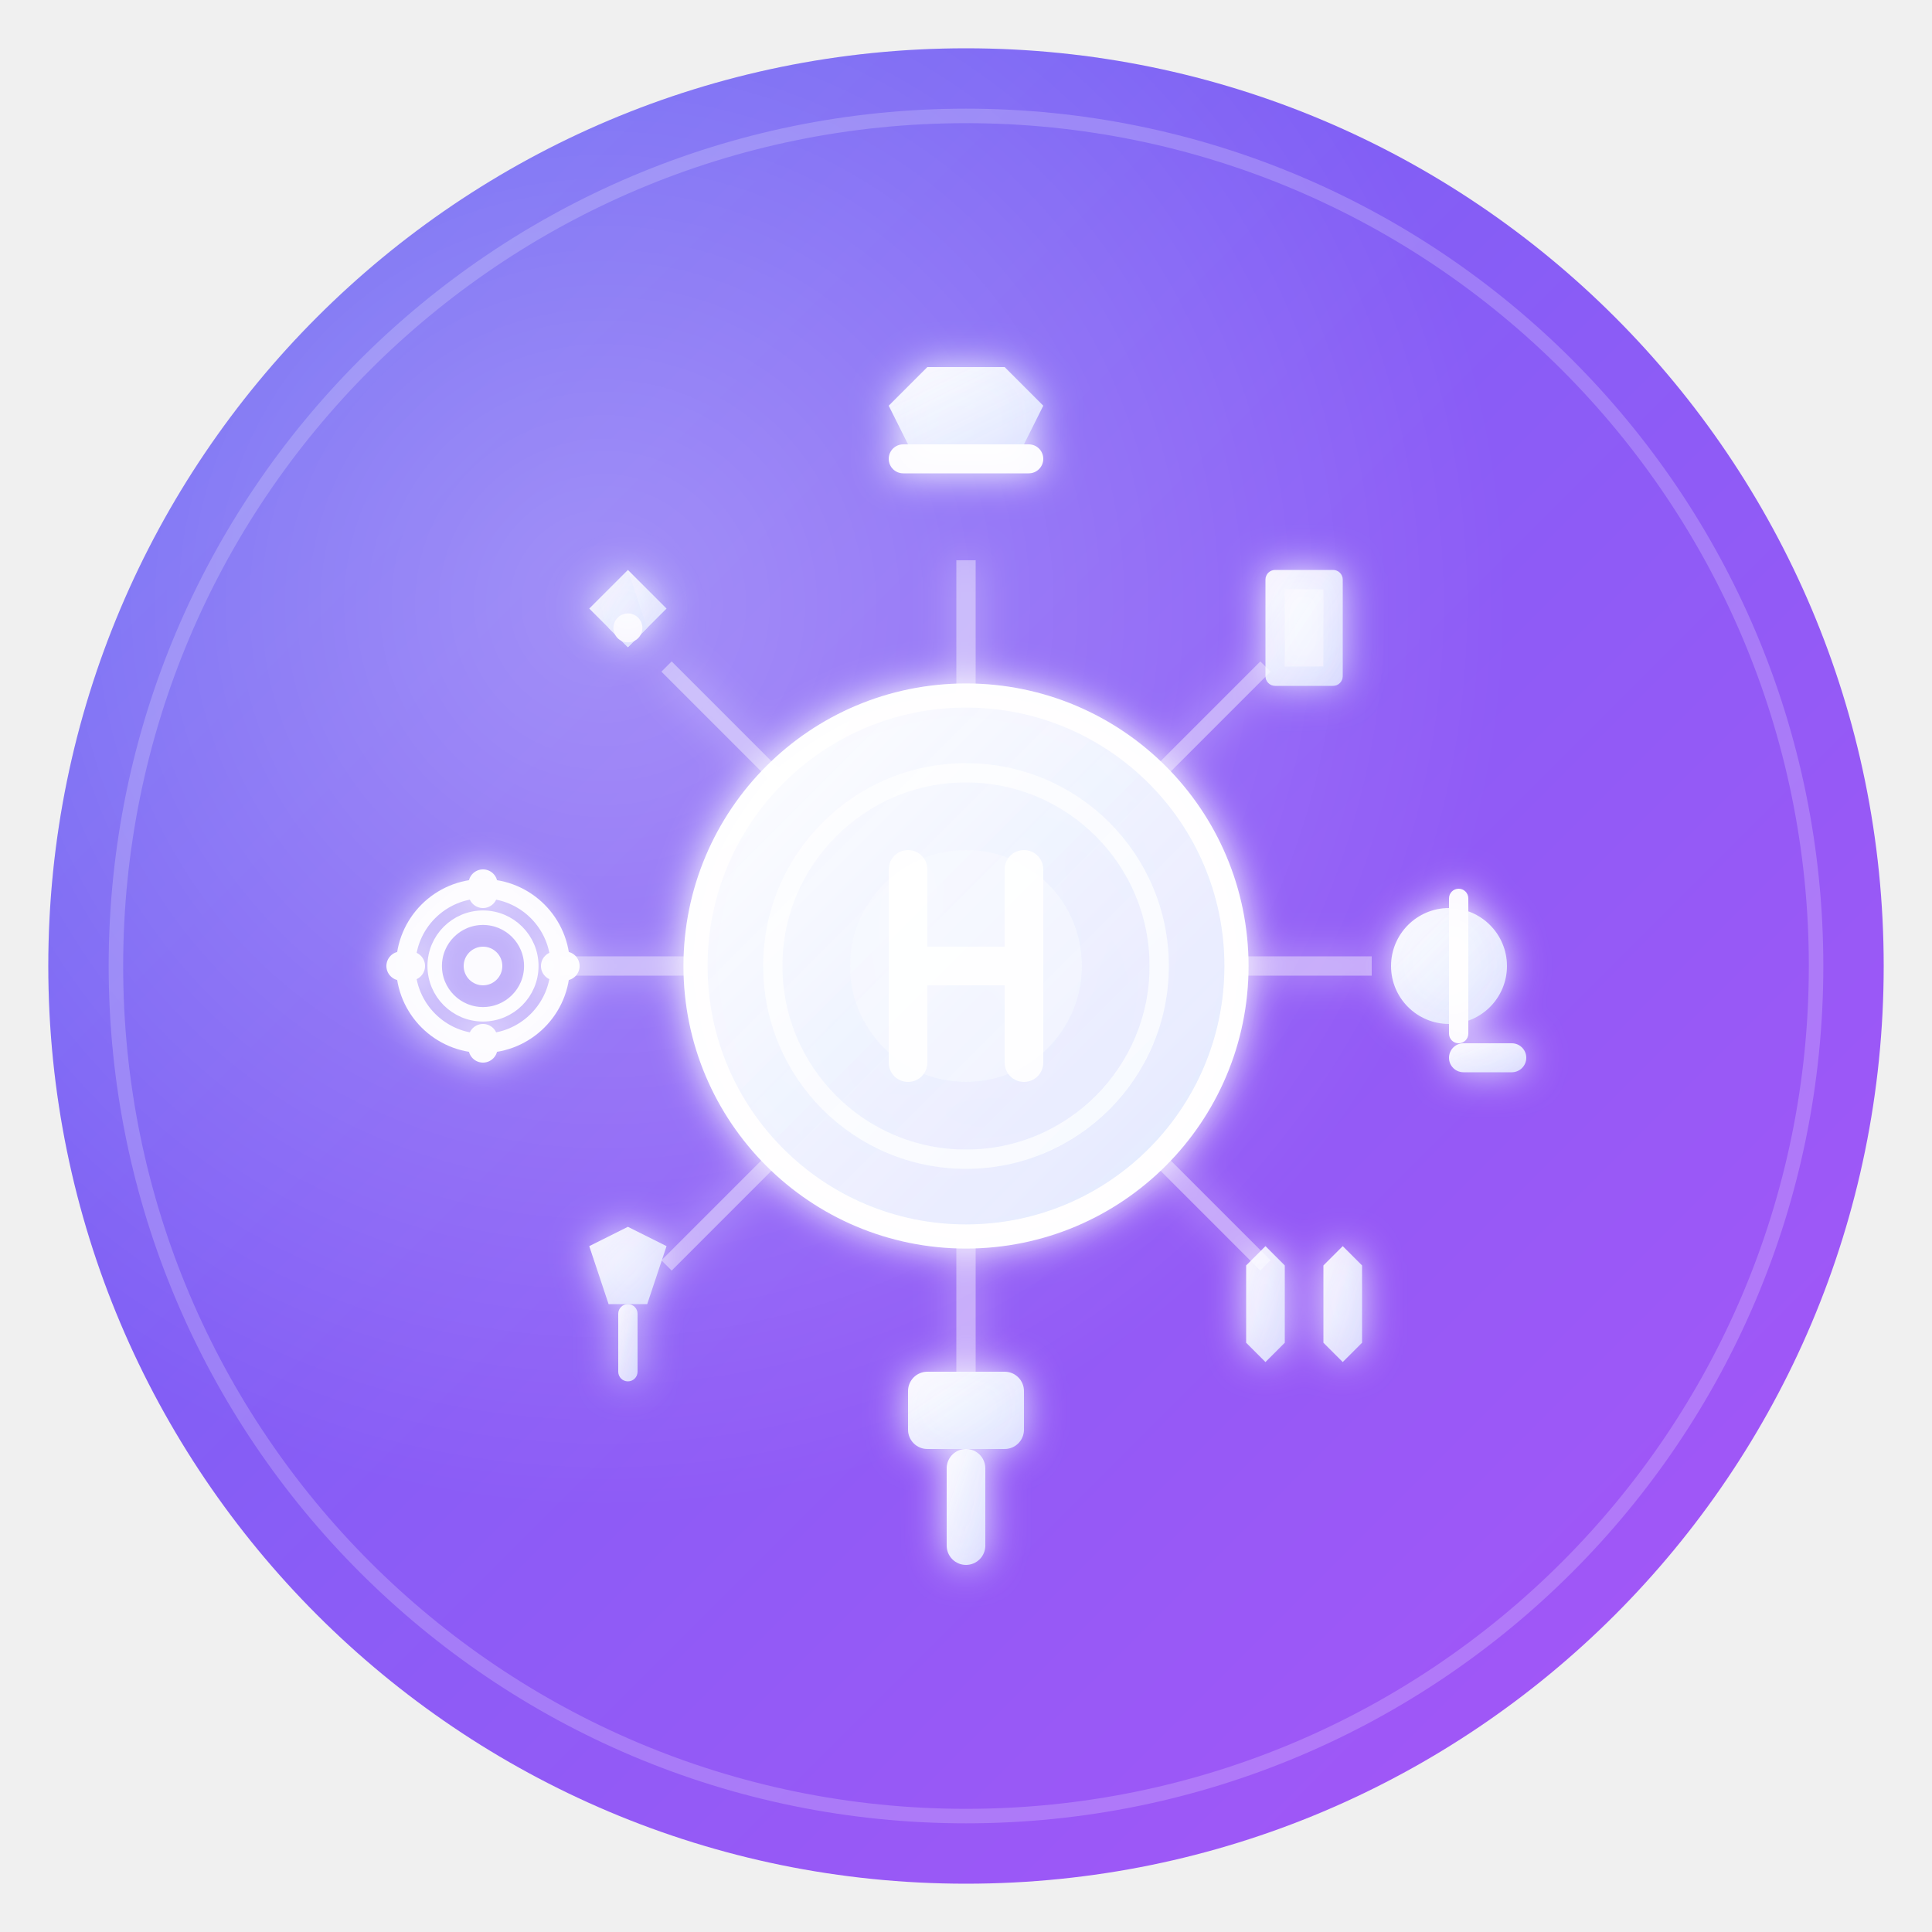
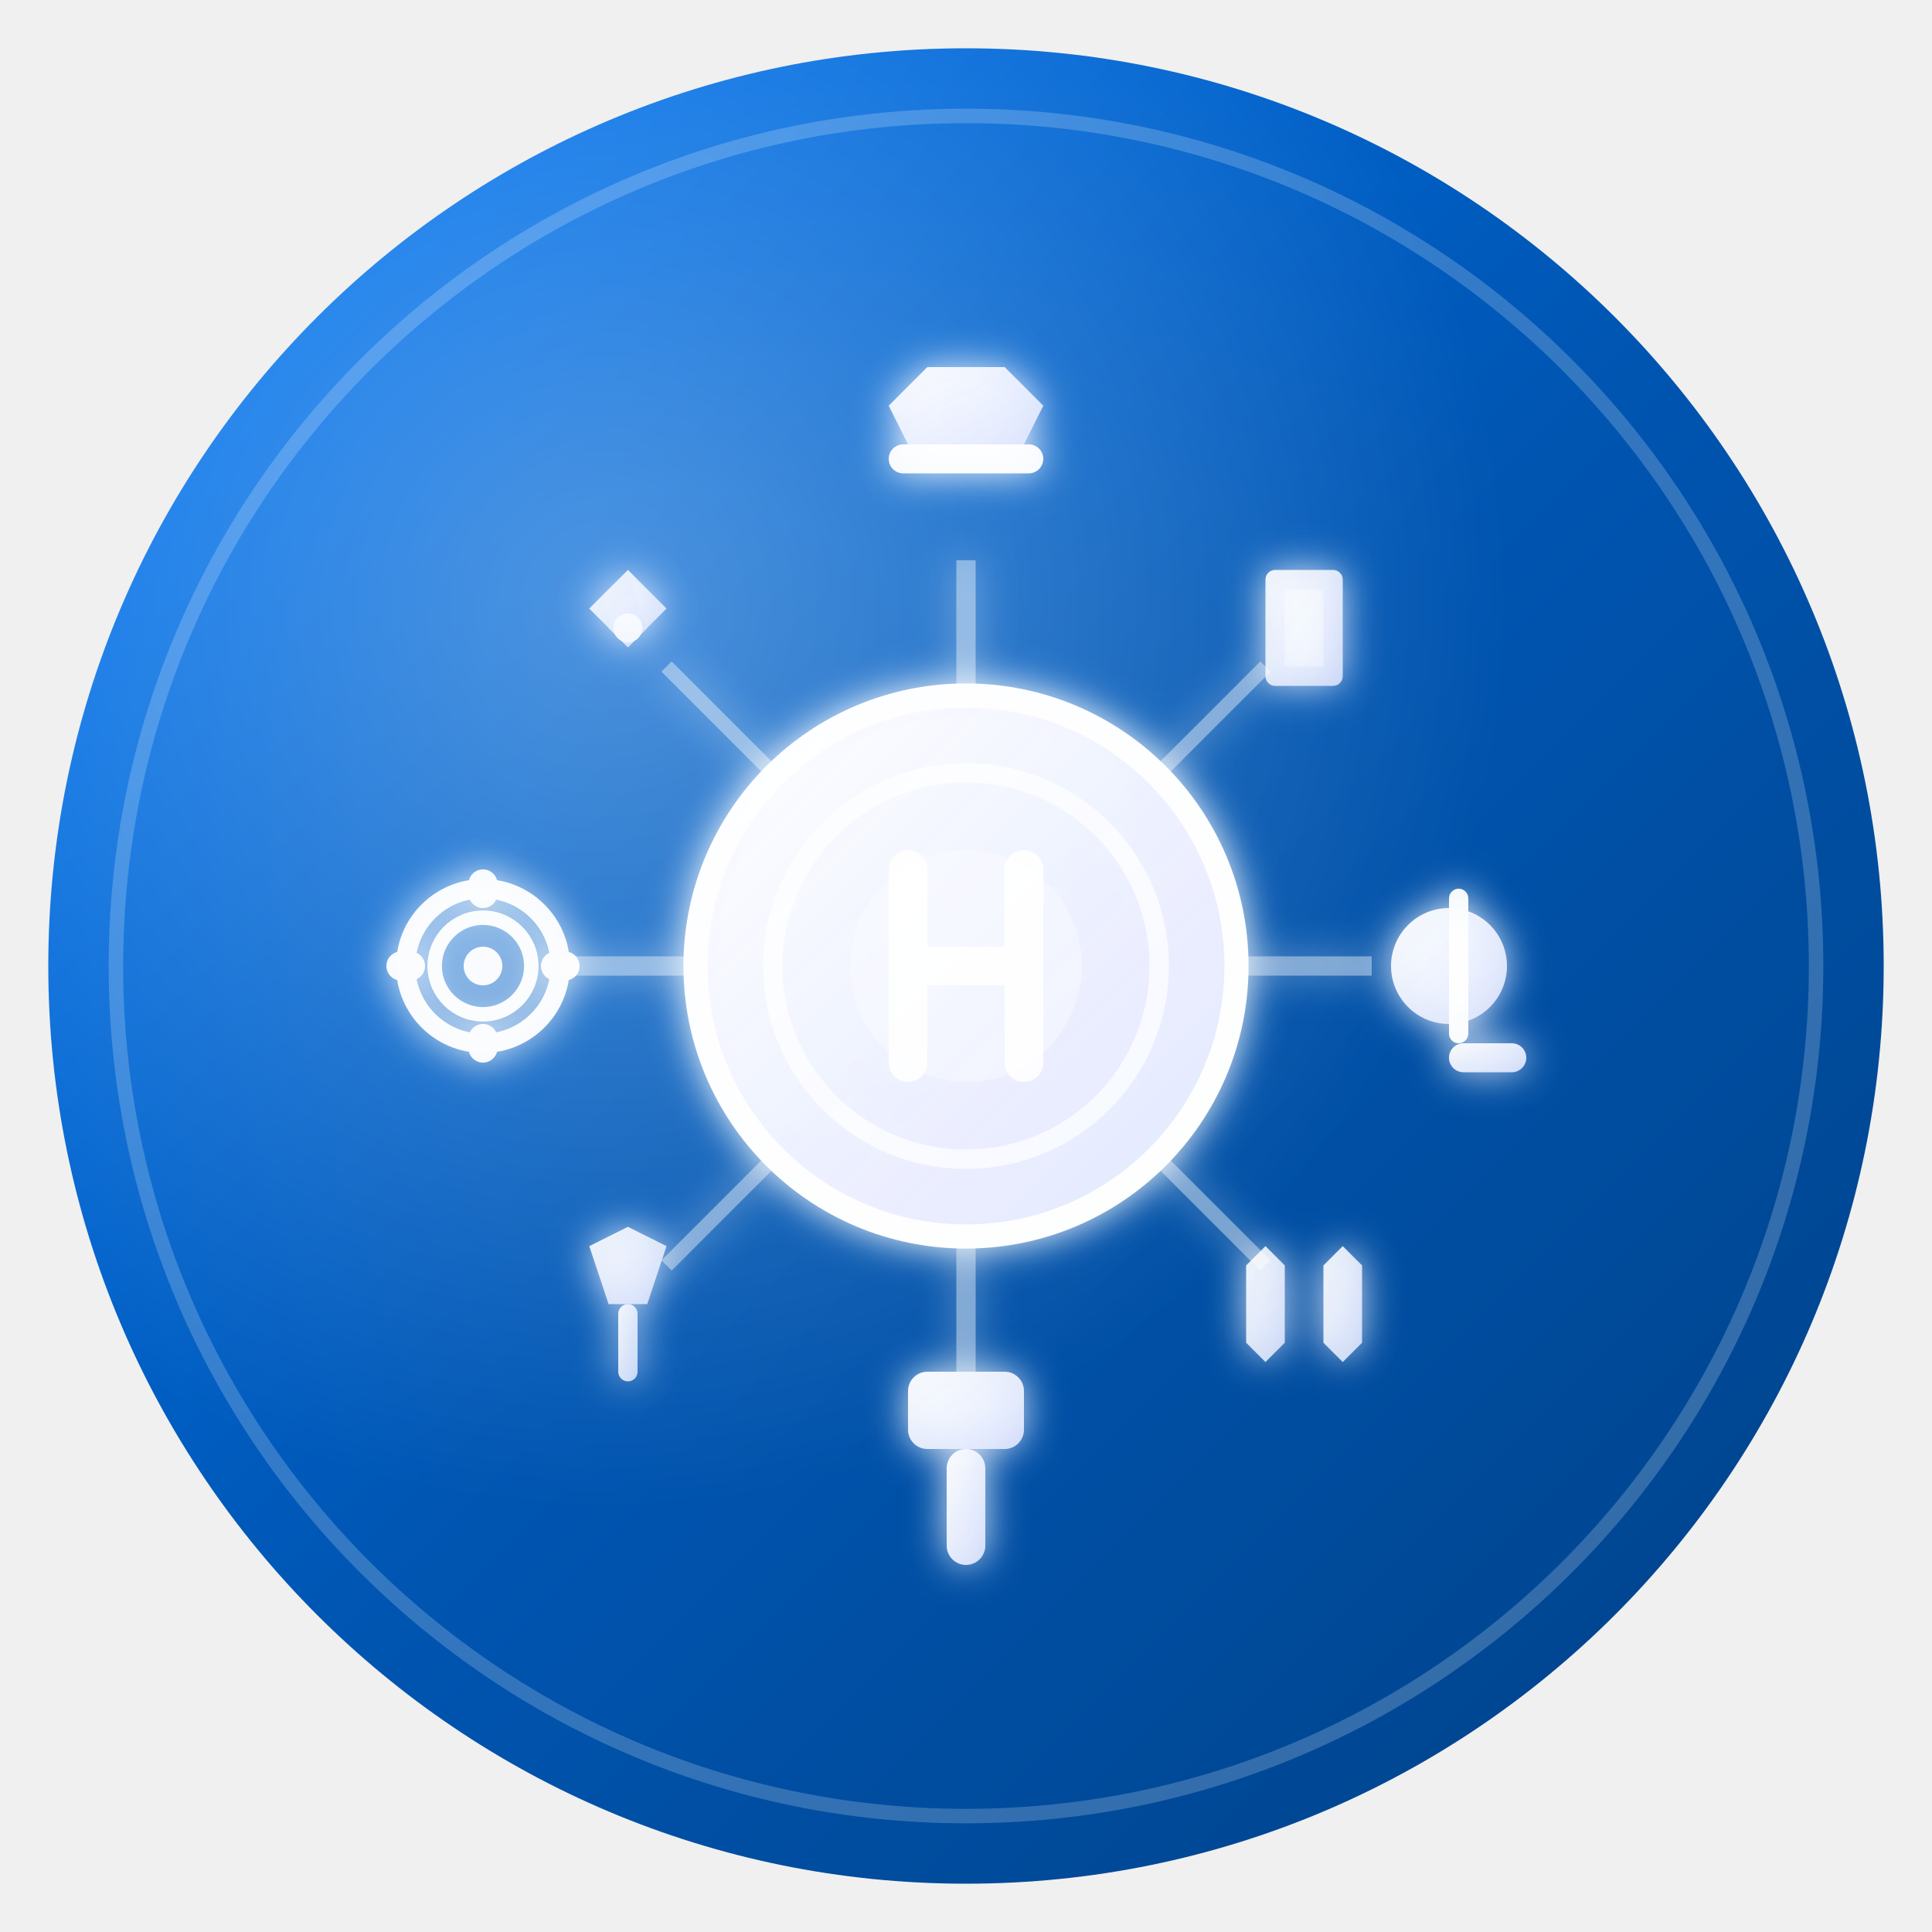
<svg xmlns="http://www.w3.org/2000/svg" width="200" height="200" viewBox="0 0 200 200">
  <defs>
    <linearGradient id="bgGrad" x1="0%" y1="0%" x2="100%" y2="100%">
-       <stop offset="0%" style="stop-color:#6366f1;stop-opacity:1" />
-       <stop offset="50%" style="stop-color:#8b5cf6;stop-opacity:1" />
-       <stop offset="100%" style="stop-color:#a855f7;stop-opacity:1" />
+       <stop offset="0%" style="stop-color:#007bff;stop-opacity:1" />
+       <stop offset="50%" style="stop-color:#0056b3;stop-opacity:1" />
+       <stop offset="100%" style="stop-color:#004085;stop-opacity:1" />
    </linearGradient>
    <linearGradient id="iconGrad" x1="0%" y1="0%" x2="100%" y2="100%">
      <stop offset="0%" style="stop-color:#ffffff;stop-opacity:1" />
      <stop offset="100%" style="stop-color:#e0e7ff;stop-opacity:0.95" />
    </linearGradient>
    <radialGradient id="shine" cx="30%" cy="30%">
      <stop offset="0%" style="stop-color:#ffffff;stop-opacity:0.3" />
      <stop offset="100%" style="stop-color:#ffffff;stop-opacity:0" />
    </radialGradient>
    <filter id="glow">
      <feGaussianBlur stdDeviation="2" result="coloredBlur" />
      <feMerge>
        <feMergeNode in="coloredBlur" />
        <feMergeNode in="SourceGraphic" />
      </feMerge>
    </filter>
  </defs>
  <circle cx="100" cy="100" r="95" fill="url(#bgGrad)" />
  <circle cx="100" cy="100" r="95" fill="url(#shine)" />
  <g transform="translate(100, 100)" filter="url(#glow)">
    <circle cx="0" cy="0" r="28" fill="url(#iconGrad)" opacity="0.98" stroke="white" stroke-width="2.5" />
    <circle cx="0" cy="0" r="20" fill="none" stroke="white" stroke-width="2" opacity="0.7" />
    <circle cx="0" cy="0" r="12" fill="white" opacity="0.3" />
    <g opacity="0.9">
      <rect x="-8" y="-12" width="4" height="24" rx="2" fill="white" />
      <rect x="4" y="-12" width="4" height="24" rx="2" fill="white" />
      <rect x="-8" y="-2" width="16" height="4" rx="2" fill="white" />
    </g>
    <g transform="translate(0, -50)" opacity="0.95">
      <path d="M -8 -8 L -4 -12 L 4 -12 L 8 -8 L 6 -4 L -6 -4 Z" fill="url(#iconGrad)" />
      <rect x="-8" y="-4" width="16" height="3" rx="1.5" fill="white" />
    </g>
    <g transform="translate(50, 0)" opacity="0.95">
      <circle cx="0" cy="0" r="6" fill="url(#iconGrad)" />
      <rect x="0" y="-8" width="2" height="16" rx="1" fill="white" />
      <rect x="0" y="8" width="8" height="3" rx="1.5" fill="url(#iconGrad)" />
    </g>
    <g transform="translate(0, 50)" opacity="0.95">
      <rect x="-6" y="-8" width="12" height="8" rx="2" fill="url(#iconGrad)" />
      <rect x="-2" y="0" width="4" height="12" rx="2" fill="url(#iconGrad)" />
    </g>
    <g transform="translate(-50, 0)" opacity="0.95">
      <circle cx="0" cy="0" r="8" fill="none" stroke="white" stroke-width="2" />
      <circle cx="0" cy="0" r="5" fill="none" stroke="white" stroke-width="1.5" />
      <circle cx="0" cy="0" r="2" fill="white" />
      <rect x="-1.5" y="-10" width="3" height="4" rx="1.5" fill="white" />
      <rect x="-1.5" y="6" width="3" height="4" rx="1.5" fill="white" />
      <rect x="-10" y="-1.5" width="4" height="3" rx="1.5" fill="white" />
      <rect x="6" y="-1.5" width="4" height="3" rx="1.5" fill="white" />
    </g>
    <g transform="translate(35, -35)" opacity="0.9">
      <rect x="-4" y="-6" width="8" height="12" rx="1" fill="url(#iconGrad)" />
      <rect x="-2" y="-4" width="4" height="8" fill="white" opacity="0.5" />
    </g>
    <g transform="translate(35, 35)" opacity="0.9">
      <path d="M -4 -6 L -6 -4 L -6 4 L -4 6 L -2 4 L -2 -4 Z" fill="url(#iconGrad)" />
      <path d="M 4 -6 L 6 -4 L 6 4 L 4 6 L 2 4 L 2 -4 Z" fill="url(#iconGrad)" />
    </g>
    <g transform="translate(-35, 35)" opacity="0.9">
      <path d="M 4 -6 L 0 -8 L -4 -6 L -2 0 L 2 0 Z" fill="url(#iconGrad)" />
      <rect x="-1" y="0" width="2" height="8" rx="1" fill="url(#iconGrad)" />
    </g>
    <g transform="translate(-35, -35)" opacity="0.9">
      <path d="M 0 -6 L 4 -2 L 0 2 L -2 0 Z" fill="url(#iconGrad)" />
      <path d="M 0 -6 L -4 -2 L 0 2 L 2 0 Z" fill="url(#iconGrad)" />
      <circle cx="0" cy="0" r="1.5" fill="white" />
    </g>
    <g opacity="0.4">
      <line x1="0" y1="-28" x2="0" y2="-42" stroke="white" stroke-width="2" />
      <line x1="28" y1="0" x2="42" y2="0" stroke="white" stroke-width="2" />
      <line x1="0" y1="28" x2="0" y2="42" stroke="white" stroke-width="2" />
      <line x1="-28" y1="0" x2="-42" y2="0" stroke="white" stroke-width="2" />
      <line x1="20" y1="-20" x2="31" y2="-31" stroke="white" stroke-width="1.5" />
      <line x1="20" y1="20" x2="31" y2="31" stroke="white" stroke-width="1.5" />
      <line x1="-20" y1="20" x2="-31" y2="31" stroke="white" stroke-width="1.5" />
      <line x1="-20" y1="-20" x2="-31" y2="-31" stroke="white" stroke-width="1.5" />
    </g>
  </g>
  <circle cx="100" cy="100" r="88" fill="none" stroke="white" stroke-width="1.5" opacity="0.2" />
</svg>
